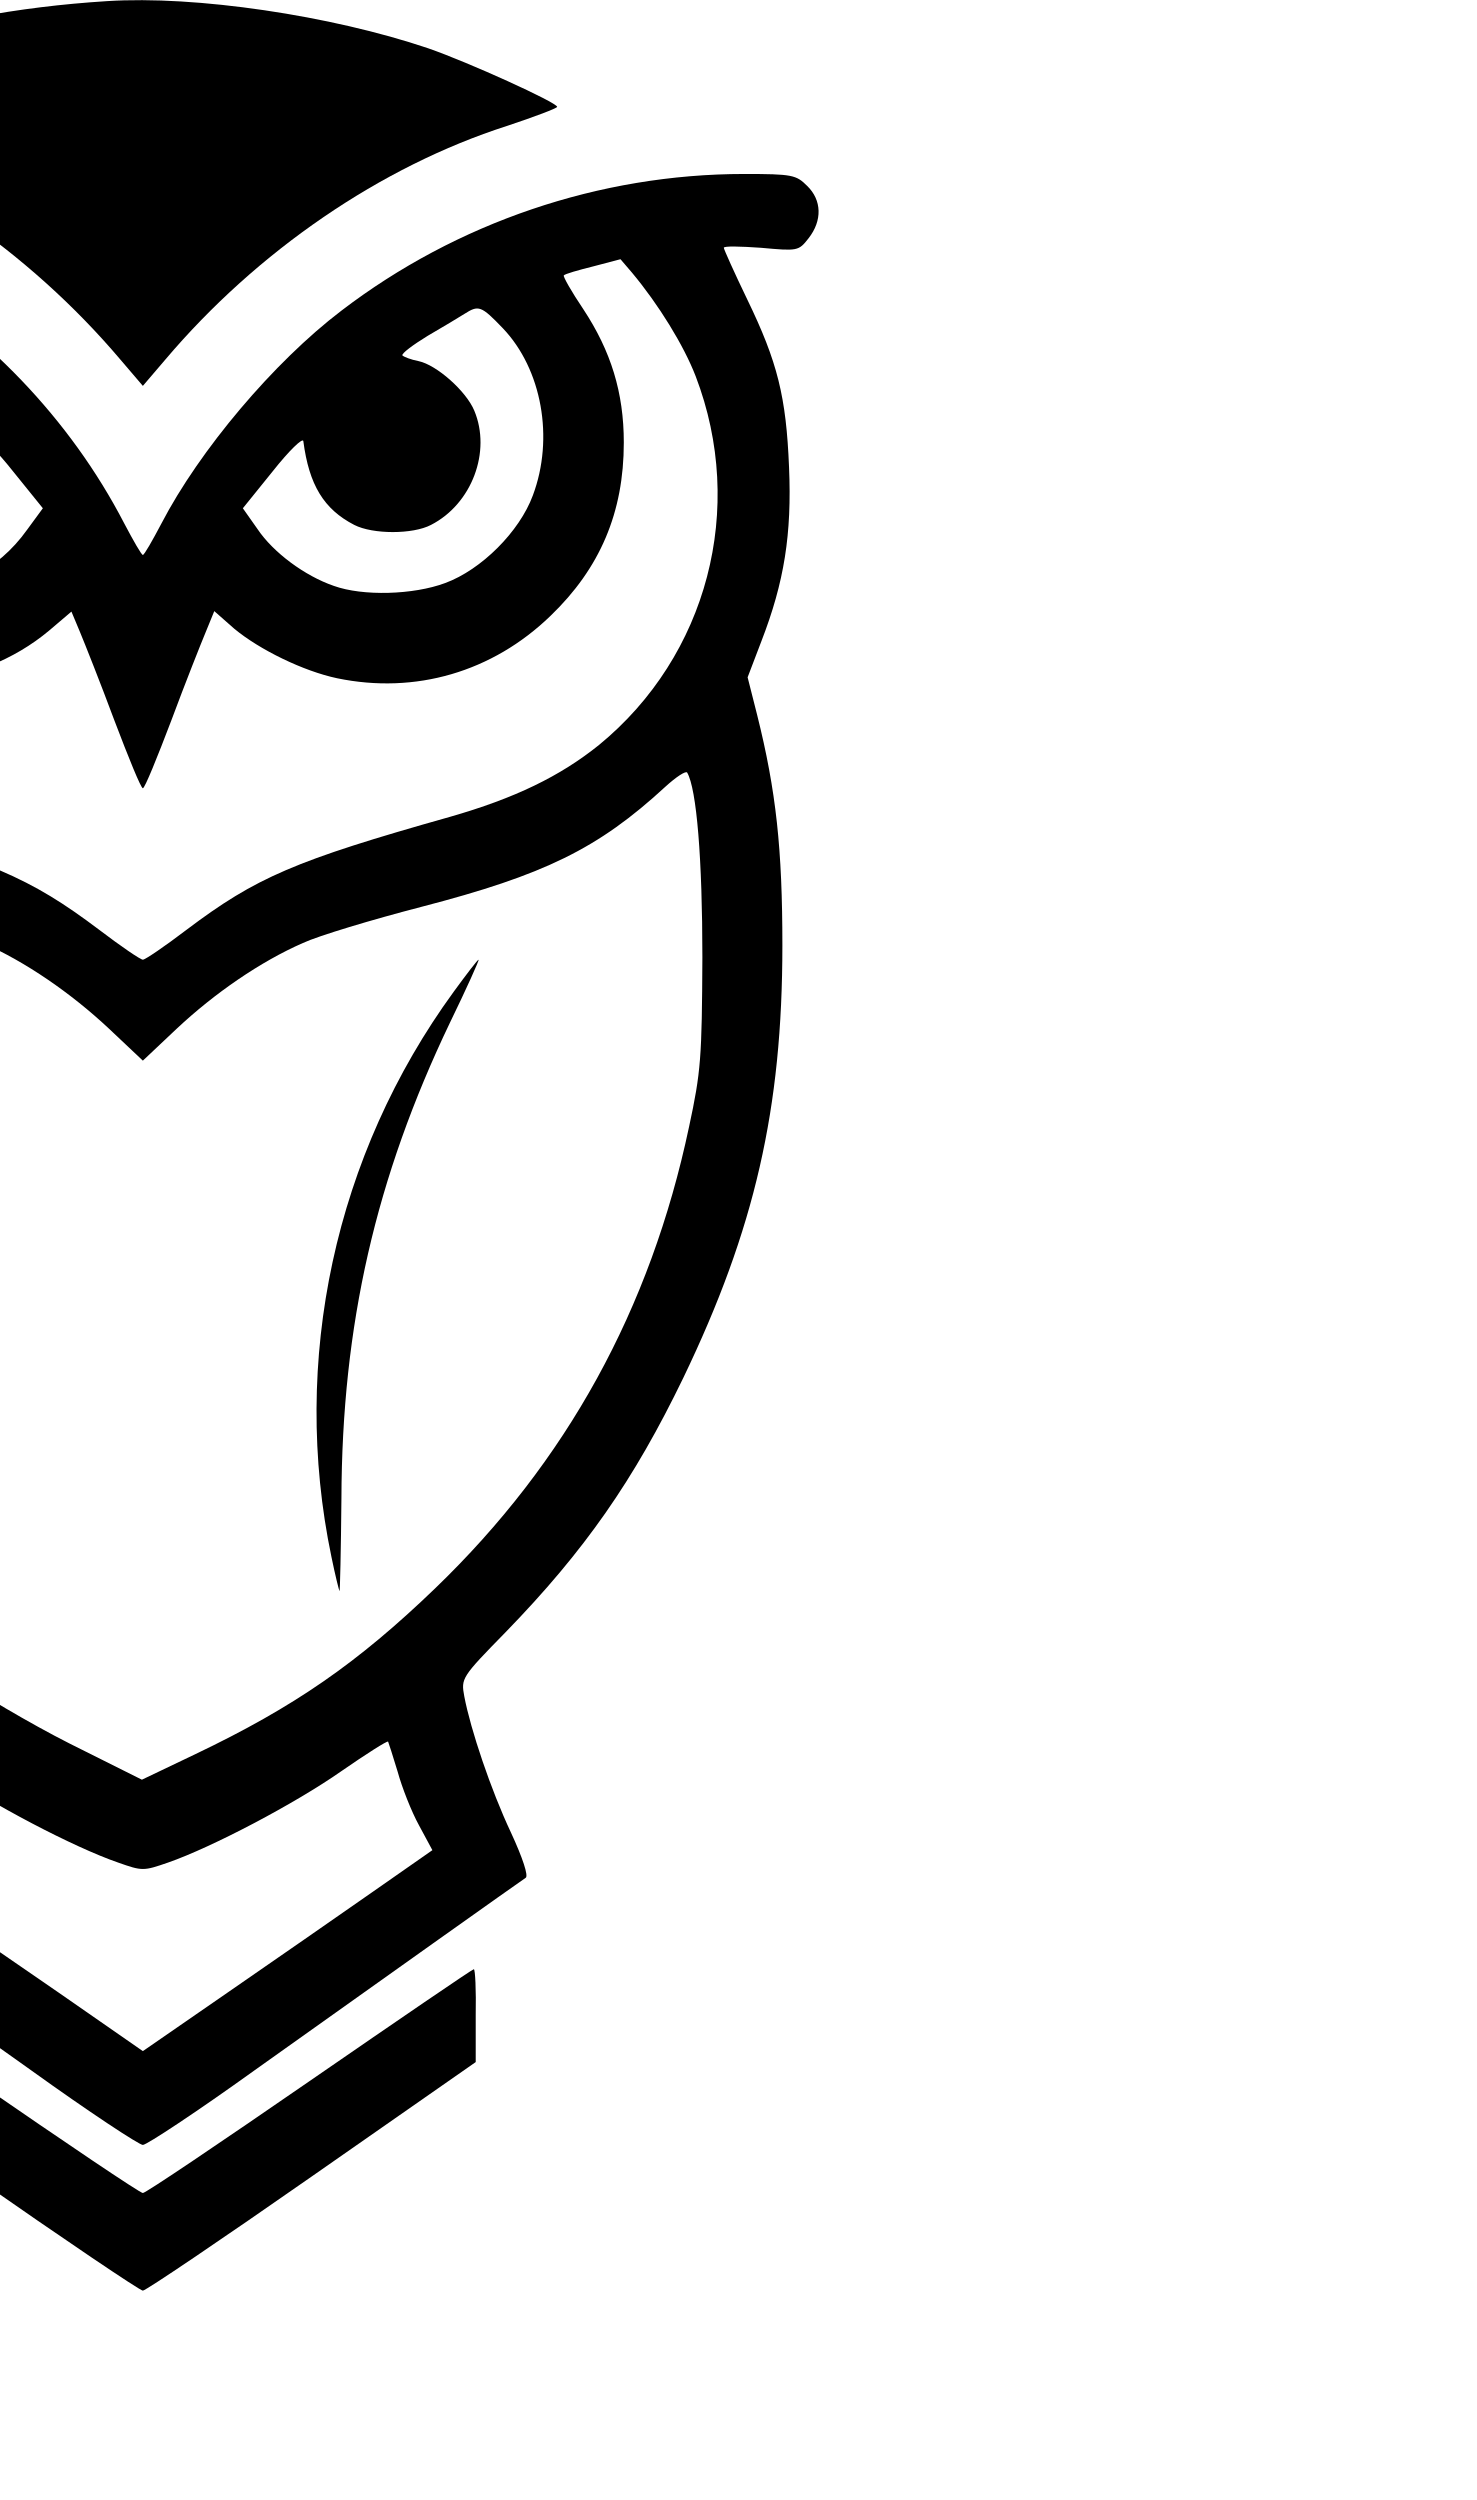
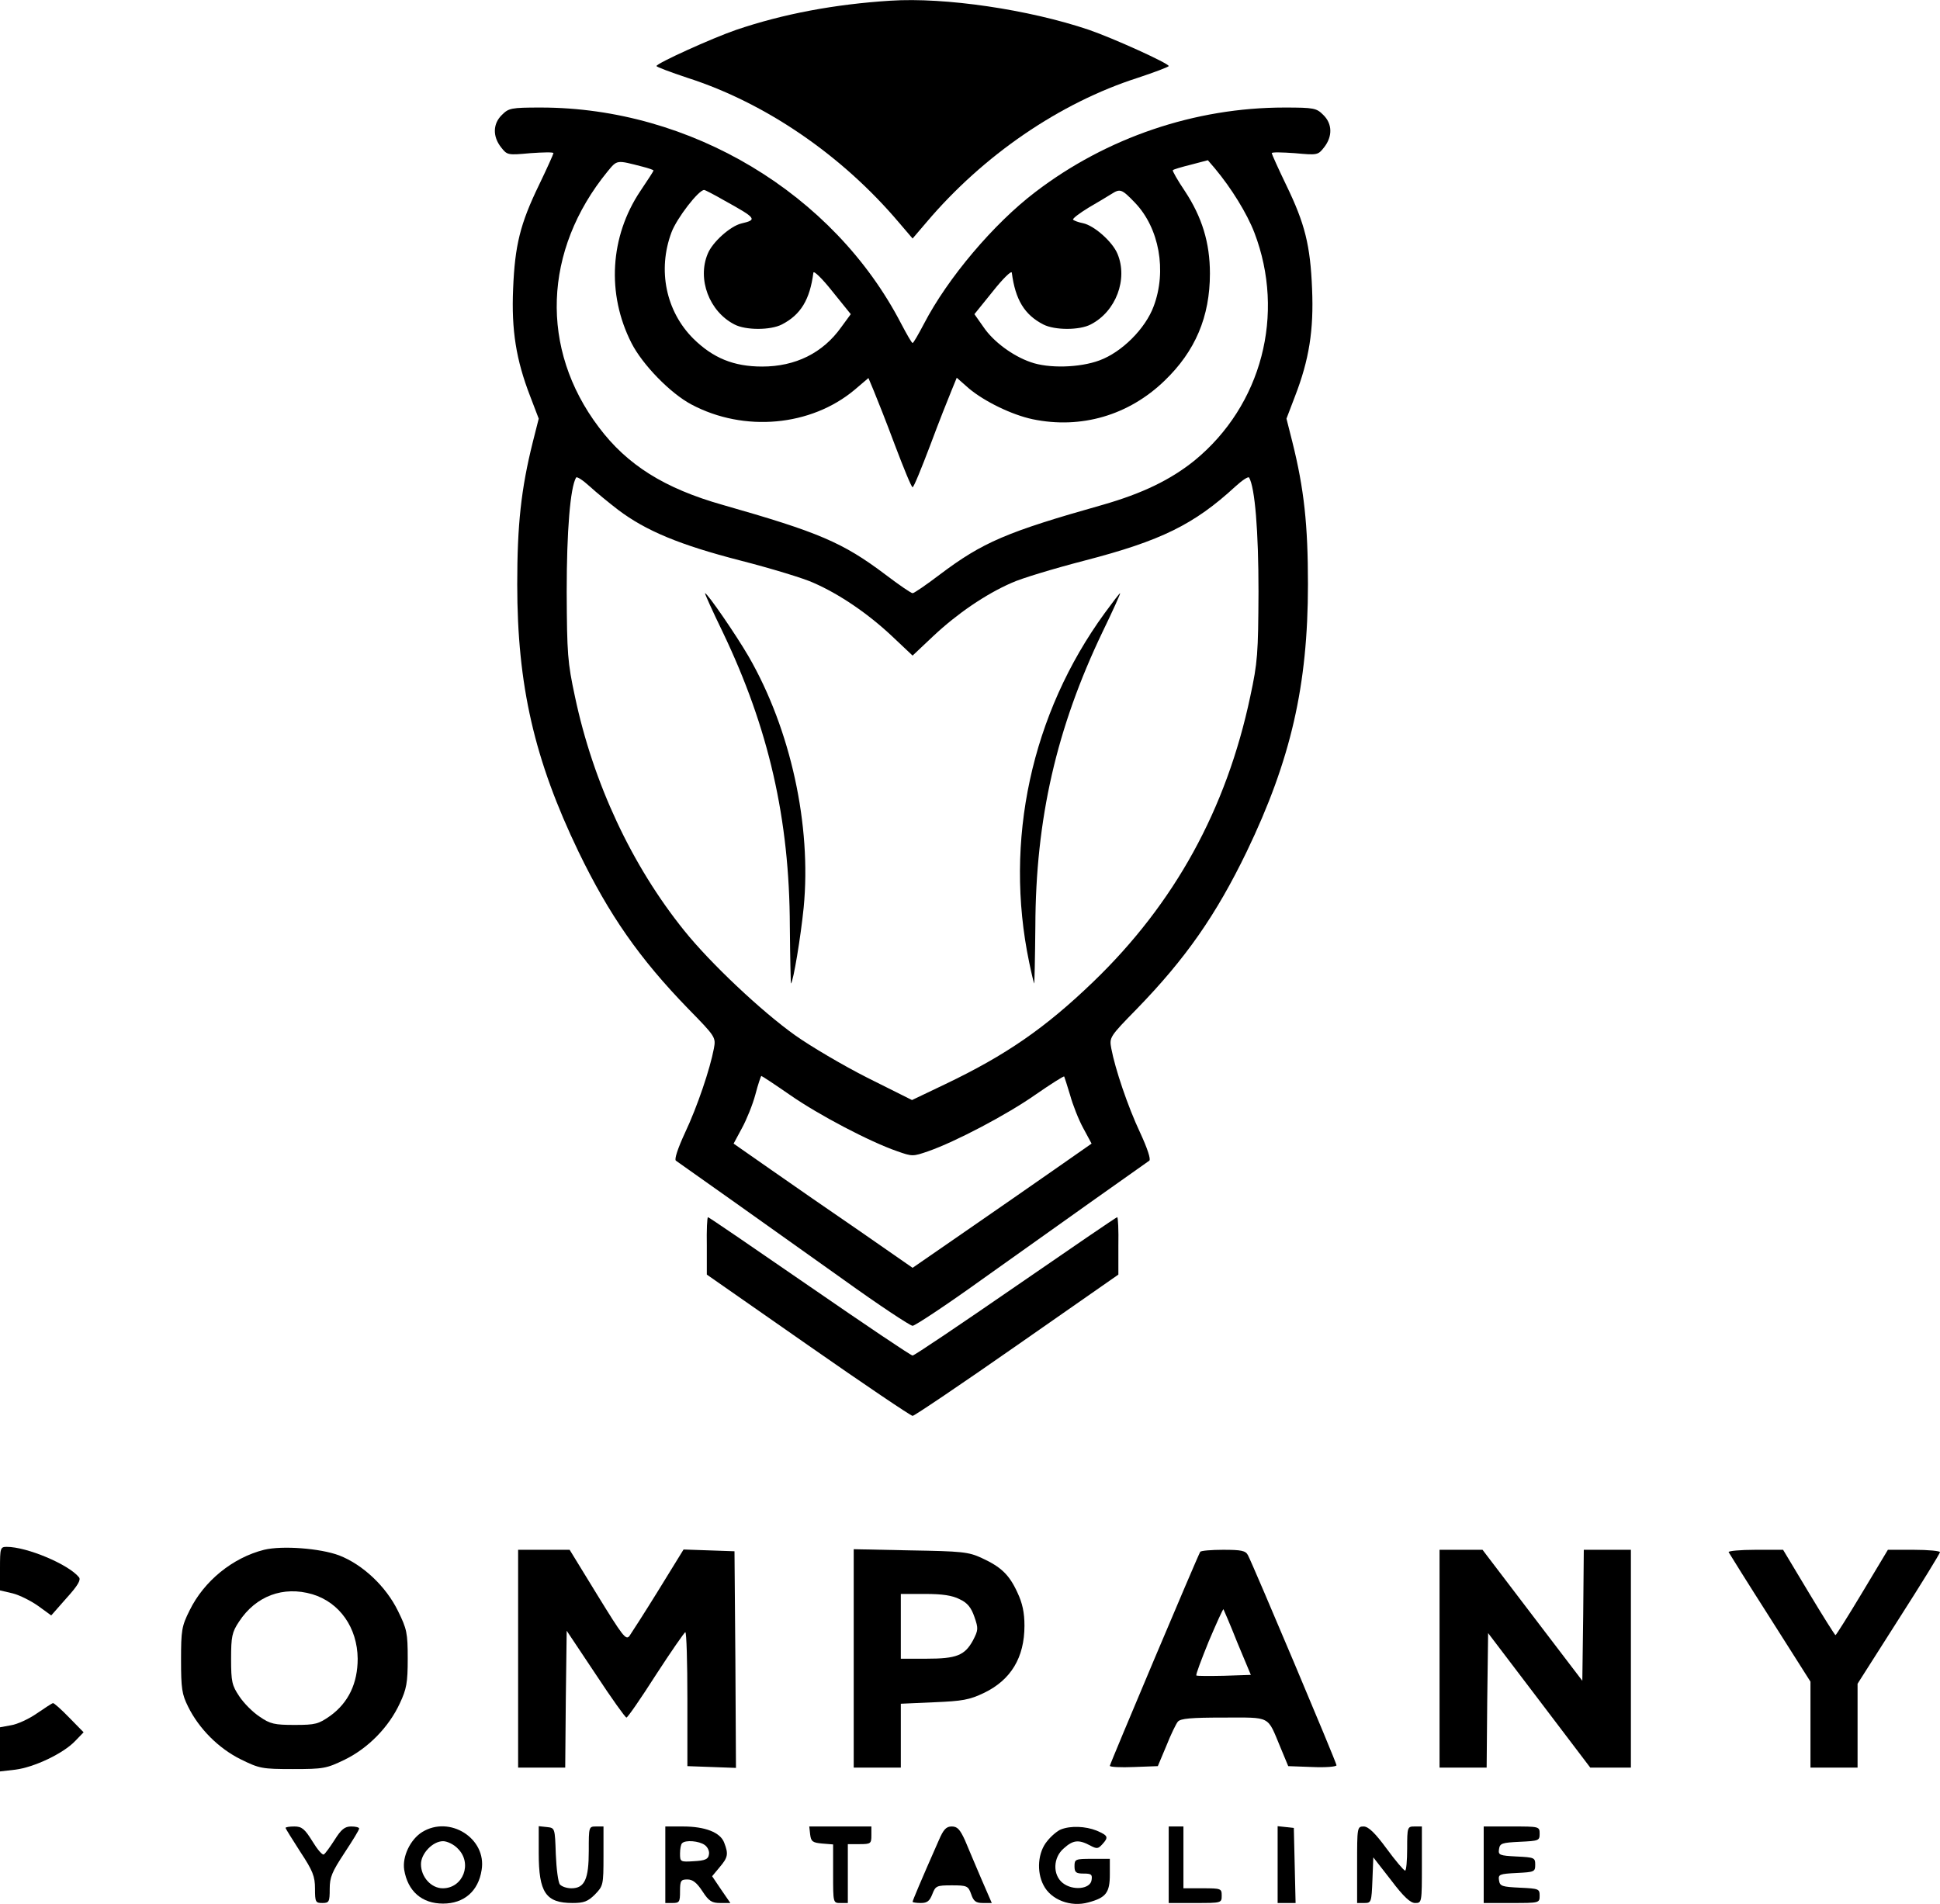
- <svg xmlns="http://www.w3.org/2000/svg" version="1.0" viewBox="280 0 310 525" preserveAspectRatio="xMidYMid meet">
+ <svg xmlns="http://www.w3.org/2000/svg" version="1.0" width="659pt" height="646.852pt" viewBox="0 0 659 646.852" preserveAspectRatio="xMidYMid meet">
  <g transform="translate(0,763.5353) scale(0.1,-0.1)" fill="currentColor" stroke="none">
    <path d="M3025 7633 c-190 -12 -365 -45 -524 -99 -84 -29 -271 -114 -271 -123 0 -3 48 -21 105 -40 265 -85 525 -263 718 -491 l47 -55 47 55 c193 228 453 406 718 491 57 19 105 37 105 40 0 9 -187 94 -271 123 -204 69 -489 111 -674 99z" />
    <path d="M1705 7245 c-31 -30 -32 -73 -3 -110 21 -27 23 -27 100 -20 43 3 78 4 78 0 0 -3 -22 -52 -49 -108 -64 -132 -82 -205 -88 -353 -6 -140 10 -241 58 -365 l29 -76 -20 -79 c-40 -160 -53 -282 -53 -484 0 -343 58 -596 208 -908 104 -215 207 -363 373 -534 93 -95 94 -97 87 -135 -13 -69 -56 -197 -98 -286 -25 -54 -37 -91 -31 -95 15 -10 312 -221 569 -404 121 -87 227 -157 235 -157 8 0 114 70 235 157 257 183 554 394 569 404 6 4 -6 41 -31 95 -42 89 -85 217 -98 286 -7 38 -6 40 87 135 166 171 269 319 373 534 150 312 208 565 208 908 0 202 -13 324 -53 484 l-20 79 29 76 c48 124 64 225 58 365 -6 148 -24 221 -88 353 -27 56 -49 105 -49 108 0 4 35 3 78 0 77 -7 79 -7 100 20 29 37 28 80 -3 110 -23 23 -31 25 -132 25 -304 0 -604 -102 -846 -287 -142 -108 -298 -293 -378 -447 -19 -36 -36 -66 -39 -66 -3 0 -20 30 -39 66 -229 442 -715 734 -1224 734 -101 0 -109 -2 -132 -25z m478 -176 c20 -5 37 -11 37 -13 0 -2 -20 -33 -45 -70 -103 -154 -115 -349 -30 -516 37 -73 132 -171 204 -209 179 -95 406 -74 554 50 l47 40 18 -43 c10 -24 43 -107 72 -185 30 -79 56 -143 60 -143 4 0 30 64 60 143 29 78 62 161 72 185 l18 44 42 -37 c53 -44 145 -89 216 -104 164 -34 326 13 448 131 104 100 154 217 154 364 0 105 -27 192 -85 280 -25 37 -43 69 -41 71 2 3 30 11 62 19 l57 15 24 -28 c56 -67 109 -153 134 -218 106 -277 25 -587 -203 -774 -82 -66 -177 -112 -313 -151 -326 -92 -407 -127 -553 -237 -46 -35 -87 -63 -92 -63 -5 0 -46 28 -92 63 -146 110 -227 144 -553 237 -198 56 -325 136 -421 264 -201 266 -189 601 30 869 33 40 30 39 119 16z m276 -114 c112 -62 114 -66 59 -79 -37 -9 -98 -63 -114 -103 -36 -86 5 -196 91 -240 38 -20 122 -20 161 0 64 33 95 84 107 176 1 8 30 -20 64 -63 l63 -78 -33 -45 c-62 -87 -155 -133 -268 -133 -97 0 -167 29 -234 95 -93 93 -122 233 -74 361 18 48 92 144 111 144 3 0 34 -16 67 -35z m1397 -9 c82 -86 108 -231 63 -351 -28 -76 -108 -156 -184 -184 -67 -25 -173 -28 -234 -6 -61 21 -127 70 -160 119 l-31 44 63 78 c34 43 63 71 64 63 12 -92 43 -143 107 -176 39 -20 123 -20 161 0 86 44 127 154 91 240 -17 41 -79 96 -117 104 -16 3 -31 9 -34 12 -2 4 22 22 53 41 31 18 66 39 77 46 30 19 35 18 81 -30z m-1756 -1043 c94 -71 209 -119 415 -172 105 -27 217 -61 249 -76 89 -39 185 -105 265 -180 l71 -67 71 67 c80 75 176 141 265 180 32 15 145 49 249 76 258 67 371 122 512 252 23 21 43 34 46 30 20 -34 32 -182 32 -388 -1 -211 -3 -240 -28 -356 -81 -383 -257 -703 -533 -969 -163 -157 -296 -249 -503 -348 l-113 -54 -152 76 c-83 42 -193 107 -245 144 -114 81 -289 246 -377 356 -178 221 -309 501 -371 795 -25 116 -27 145 -28 356 0 206 12 354 32 388 3 4 23 -9 46 -30 23 -21 67 -57 97 -80z m584 -1988 c96 -67 271 -159 364 -191 51 -18 53 -18 105 0 92 32 267 124 364 192 52 36 96 64 98 62 1 -2 10 -30 20 -63 9 -33 29 -84 45 -113 l28 -52 -126 -88 c-70 -49 -207 -144 -304 -211 l-178 -123 -177 123 c-98 67 -235 162 -305 211 l-126 88 28 52 c16 29 37 81 46 115 9 35 19 63 20 63 2 0 46 -29 98 -65z" />
    <path d="M2455 5488 c156 -326 227 -635 228 -1000 1 -108 3 -196 4 -194 8 8 33 158 43 258 27 279 -44 605 -187 853 -43 74 -140 215 -148 215 -2 0 25 -60 60 -132z" />
    <path d="M3753 5553 c-250 -343 -343 -775 -257 -1187 8 -39 16 -71 17 -72 1 -2 3 86 4 194 1 365 72 674 228 1000 35 72 62 132 60 132 -2 0 -25 -30 -52 -67z" />
    <path d="M2401 3403 l0 -98 344 -240 c189 -132 349 -240 355 -240 6 0 166 108 355 240 l344 240 0 98 c1 53 -1 97 -4 97 -3 0 -158 -106 -345 -235 -187 -129 -344 -235 -350 -235 -6 0 -163 106 -350 235 -187 129 -342 235 -345 235 -3 0 -5 -44 -4 -97z" />
    <path d="M0 2306 l0 -74 43 -10 c24 -6 63 -26 87 -43 l44 -32 52 59 c38 42 50 62 42 71 -36 44 -177 103 -245 103 -22 0 -23 -4 -23 -74z" />
    <path d="M897 2370 c-107 -27 -204 -106 -253 -206 -27 -54 -29 -68 -29 -169 0 -96 3 -116 24 -158 37 -75 104 -142 179 -179 63 -31 72 -33 177 -33 104 0 114 2 176 32 80 39 150 111 187 191 23 49 27 70 27 152 0 88 -3 101 -33 162 -41 84 -120 158 -200 189 -64 24 -193 34 -255 19z m164 -151 c93 -28 153 -114 154 -219 0 -83 -31 -149 -93 -194 -40 -28 -50 -31 -121 -31 -68 0 -83 3 -119 28 -23 15 -54 46 -69 69 -25 37 -28 50 -28 127 0 76 3 91 27 127 57 87 150 122 249 93z" />
    <path d="M1760 2000 l0 -370 80 0 80 0 2 233 3 232 98 -147 c54 -82 101 -148 105 -148 4 0 49 65 100 145 52 80 97 145 100 145 4 0 7 -102 7 -227 l0 -228 83 -3 82 -3 -2 368 -3 368 -86 3 -87 3 -85 -138 c-47 -76 -92 -146 -99 -156 -12 -15 -23 0 -108 138 l-95 155 -87 0 -88 0 0 -370z" />
    <path d="M2900 2001 l0 -371 80 0 80 0 0 109 0 108 113 5 c96 4 120 8 170 32 91 44 137 120 137 228 0 45 -7 77 -24 113 -28 61 -56 87 -121 117 -45 21 -68 23 -242 26 l-193 4 0 -371z m360 201 c26 -12 39 -28 50 -60 14 -40 13 -45 -5 -80 -28 -51 -56 -62 -157 -62 l-88 0 0 110 0 110 83 0 c58 0 92 -5 117 -18z" />
    <path d="M4077 2363 c-10 -17 -307 -721 -307 -727 0 -4 37 -6 82 -4 l81 3 29 69 c15 38 33 75 39 82 9 11 46 14 155 14 163 0 148 8 193 -100 l27 -65 82 -3 c45 -2 82 1 82 6 0 9 -283 680 -301 714 -8 15 -22 18 -84 18 -40 0 -76 -3 -78 -7z m126 -308 l46 -110 -91 -3 c-50 -1 -92 -1 -94 1 -3 2 17 54 42 116 26 61 48 110 50 109 1 -2 23 -52 47 -113z" />
    <path d="M4890 2000 l0 -370 80 0 80 0 2 228 3 229 174 -229 173 -228 69 0 69 0 0 370 0 370 -80 0 -80 0 -2 -222 -3 -223 -170 223 -169 222 -73 0 -73 0 0 -370z" />
    <path d="M5872 2362 c2 -4 65 -105 141 -224 l137 -216 0 -146 0 -146 80 0 80 0 0 143 0 142 140 220 c77 120 140 223 140 227 0 4 -40 8 -89 8 l-88 0 -87 -145 c-48 -80 -89 -145 -91 -145 -2 0 -43 65 -91 145 l-87 145 -94 0 c-52 0 -93 -4 -91 -8z" />
    <path d="M125 1814 c-27 -19 -67 -37 -87 -40 l-38 -7 0 -75 0 -75 52 6 c64 8 163 55 203 97 l29 30 -49 50 c-27 28 -52 50 -55 49 -3 0 -27 -16 -55 -35z" />
    <path d="M970 1425 c0 -2 23 -39 50 -81 43 -65 50 -84 50 -125 0 -46 2 -49 25 -49 23 0 25 4 25 48 0 40 8 58 50 122 27 41 50 78 50 83 0 4 -12 7 -27 7 -22 0 -34 -10 -56 -45 -16 -25 -32 -47 -37 -50 -5 -3 -22 17 -39 45 -26 42 -36 50 -61 50 -16 0 -30 -2 -30 -5z" />
    <path d="M1434 1411 c-40 -25 -68 -83 -61 -128 12 -73 60 -115 132 -115 71 0 120 42 131 114 18 107 -108 187 -202 129z m121 -56 c51 -50 18 -135 -51 -135 -39 0 -74 38 -74 82 0 36 40 78 75 78 14 0 37 -11 50 -25z" />
    <path d="M1830 1340 c0 -135 24 -170 115 -170 38 0 52 5 76 29 28 29 29 32 29 130 l0 101 -25 0 c-25 0 -25 -1 -25 -83 0 -96 -14 -127 -59 -127 -16 0 -33 6 -39 13 -6 7 -12 53 -14 103 -3 89 -3 89 -30 92 l-28 3 0 -91z" />
    <path d="M2260 1300 l0 -130 25 0 c23 0 25 4 25 40 0 36 3 40 25 40 18 0 32 -11 51 -40 22 -34 32 -40 61 -40 l34 0 -31 45 -31 46 25 30 c29 34 31 45 16 84 -13 35 -65 55 -140 55 l-60 0 0 -130z m134 67 c10 -7 17 -22 14 -33 -2 -15 -13 -20 -51 -22 -46 -3 -47 -2 -47 26 0 16 3 32 7 35 11 12 58 8 77 -6z" />
    <path d="M2752 1403 c3 -24 8 -28 41 -31 l37 -3 0 -100 c0 -99 0 -99 25 -99 l25 0 0 100 0 100 40 0 c38 0 40 2 40 30 l0 30 -106 0 -105 0 3 -27z" />
    <path d="M3189 1383 c-61 -138 -89 -205 -89 -209 0 -2 13 -4 28 -4 22 0 30 7 39 30 11 28 14 30 66 30 52 0 56 -2 66 -30 8 -24 16 -30 40 -30 l30 0 -36 83 c-19 45 -44 103 -55 130 -17 37 -26 47 -45 47 -19 0 -28 -10 -44 -47z" />
    <path d="M3604 1420 c-11 -4 -33 -22 -47 -40 -31 -37 -37 -103 -12 -150 25 -49 92 -75 152 -58 60 16 73 33 73 95 l0 53 -60 0 c-57 0 -60 -1 -60 -25 0 -21 5 -25 31 -25 26 0 30 -3 27 -22 -4 -31 -64 -37 -98 -10 -35 28 -33 87 4 118 31 28 50 30 88 10 24 -13 28 -12 42 3 23 25 20 30 -19 47 -38 15 -88 17 -121 4z" />
    <path d="M3970 1300 l0 -130 90 0 c89 0 90 0 90 25 0 24 -2 25 -65 25 l-65 0 0 105 0 105 -25 0 -25 0 0 -130z" />
    <path d="M4340 1301 l0 -131 30 0 31 0 -3 128 -3 127 -27 3 -28 3 0 -130z" />
    <path d="M4610 1300 l0 -130 25 0 c23 0 24 3 27 78 l3 77 60 -77 c43 -57 66 -78 82 -78 23 0 23 1 23 130 l0 130 -25 0 c-24 0 -25 -2 -25 -75 0 -41 -3 -75 -7 -75 -5 1 -33 34 -63 75 -39 53 -61 74 -77 75 -23 0 -23 -2 -23 -130z" />
    <path d="M5040 1300 l0 -130 95 0 c94 0 95 0 95 25 0 23 -3 24 -67 27 -61 3 -68 5 -71 25 -3 20 1 22 60 25 60 3 63 4 63 28 0 24 -3 25 -63 28 -59 3 -63 5 -60 25 3 20 10 22 71 25 64 3 67 4 67 27 0 25 -1 25 -95 25 l-95 0 0 -130z" />
  </g>
</svg>
